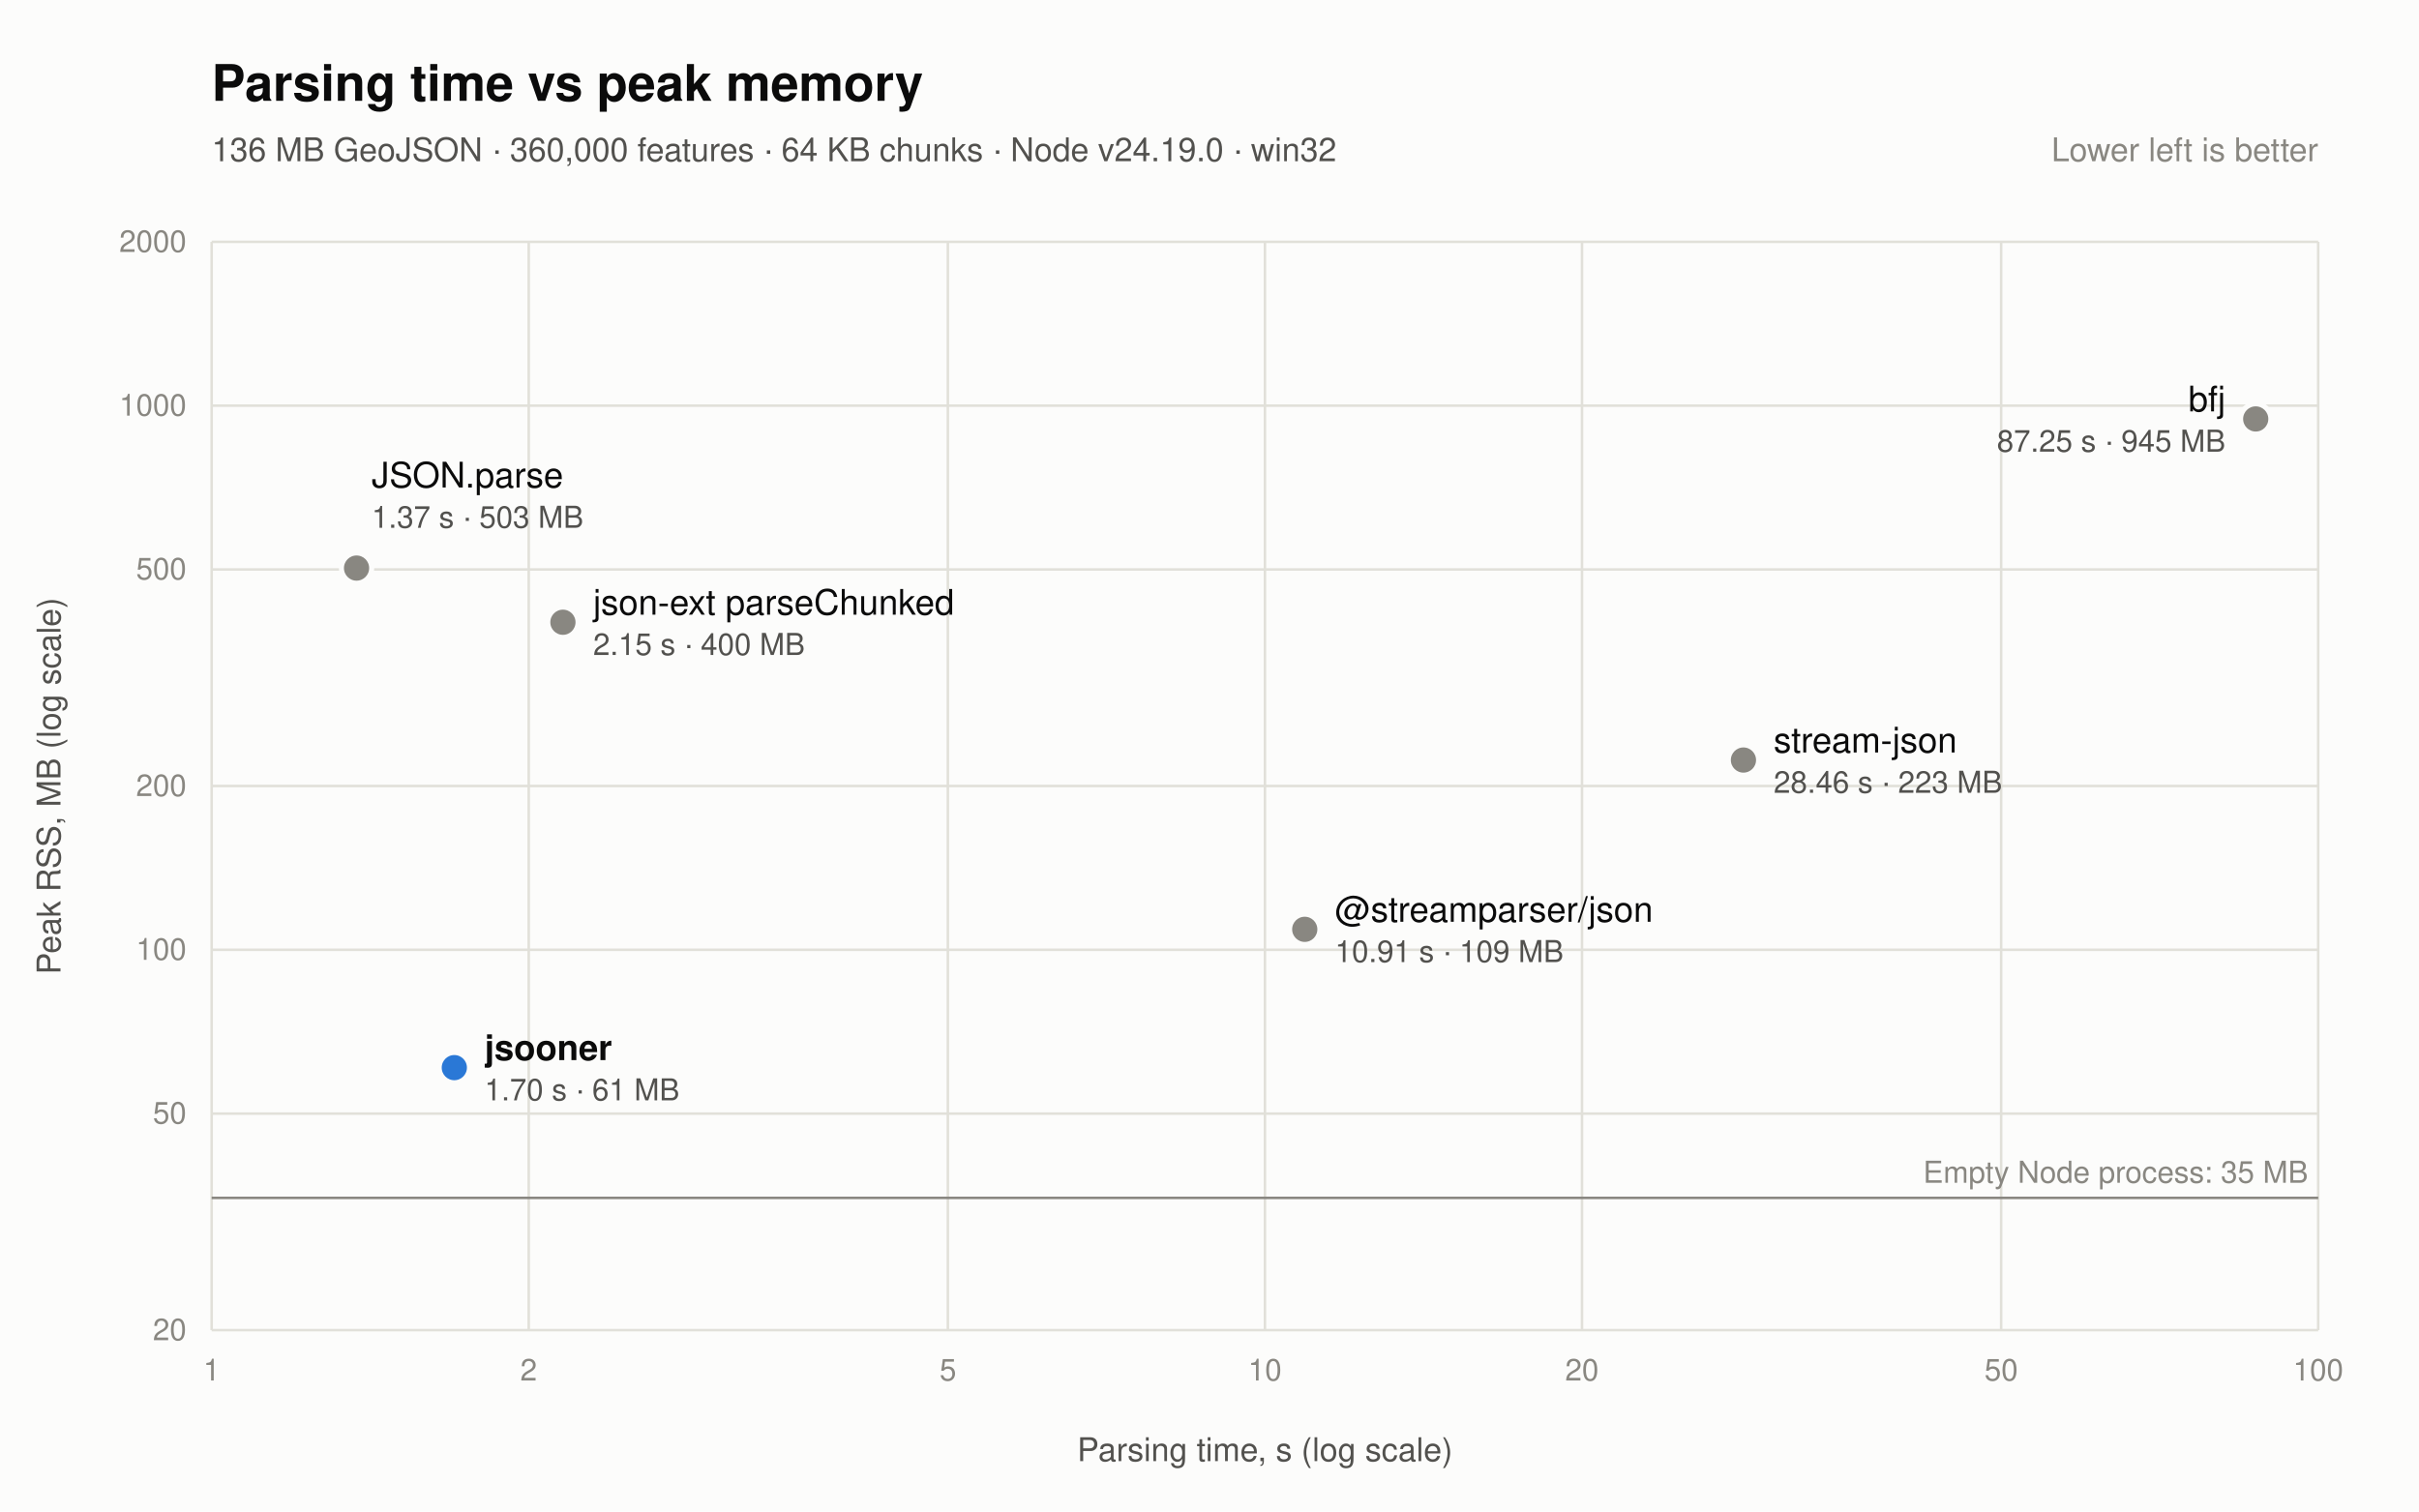
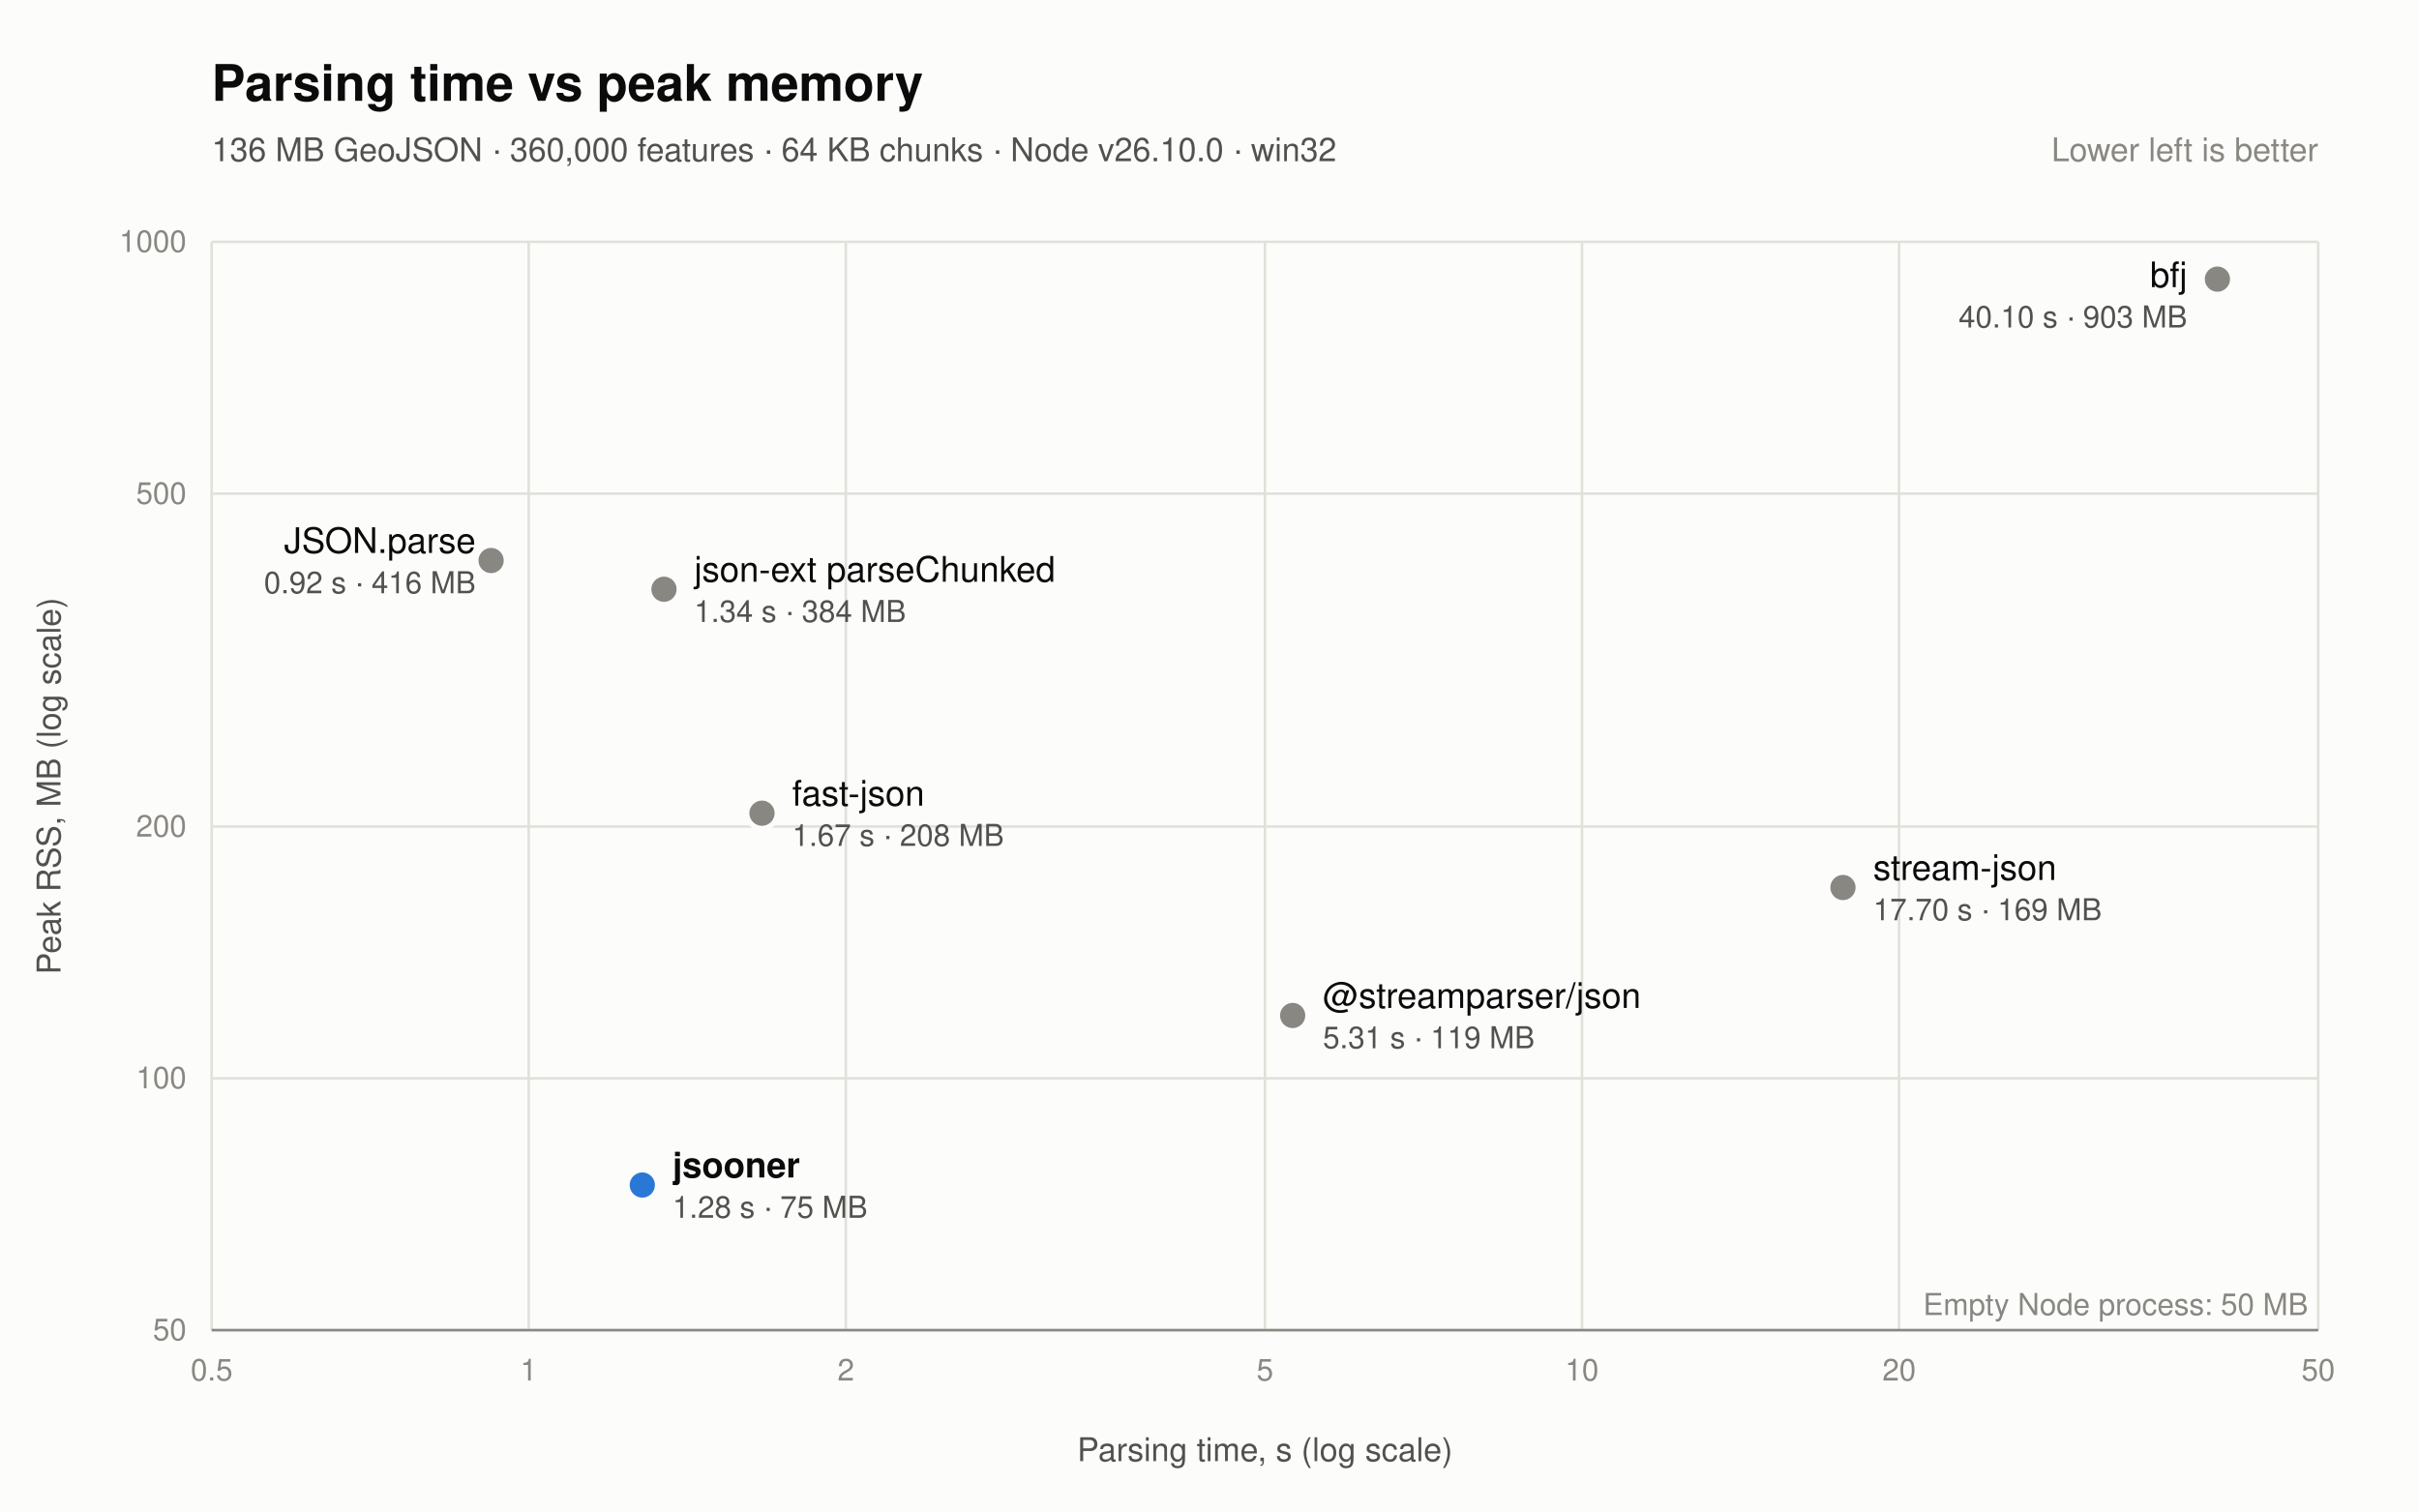
<svg xmlns="http://www.w3.org/2000/svg" width="960" height="600" viewBox="0 0 960 600">
  <rect width="960" height="600" fill="#fcfcfb" />
  <text x="84.0" y="40.0" font-family="Segoe UI, Helvetica Neue, Helvetica, Arial, sans-serif" font-size="20" font-weight="600" fill="#0b0b0b" text-anchor="start">Parsing time vs peak memory</text>
-   <text x="84.0" y="64.0" font-family="Segoe UI, Helvetica Neue, Helvetica, Arial, sans-serif" font-size="13" font-weight="400" fill="#52514e" text-anchor="start">136 MB GeoJSON · 360,000 features · 64 KB chunks · Node v24.19.0 · win32</text>
+   <text x="84.0" y="64.0" font-family="Segoe UI, Helvetica Neue, Helvetica, Arial, sans-serif" font-size="13" font-weight="400" fill="#52514e" text-anchor="start">136 MB GeoJSON · 360,000 features · 64 KB chunks · Node v26.10.0 · win32</text>
  <text x="920.0" y="64.0" font-family="Segoe UI, Helvetica Neue, Helvetica, Arial, sans-serif" font-size="13" font-weight="400" fill="#898781" text-anchor="end">Lower left is better</text>
  <line x1="84" x2="920" y1="528" y2="528" stroke="#e1e0d9" stroke-width="1" />
-   <text x="74.0" y="532.0" font-family="Segoe UI, Helvetica Neue, Helvetica, Arial, sans-serif" font-size="12" font-weight="400" fill="#898781" text-anchor="end">20</text>
-   <line x1="84" x2="920" y1="442.045" y2="442.045" stroke="#e1e0d9" stroke-width="1" />
-   <text x="74.0" y="446.0" font-family="Segoe UI, Helvetica Neue, Helvetica, Arial, sans-serif" font-size="12" font-weight="400" fill="#898781" text-anchor="end">50</text>
-   <line x1="84" x2="920" y1="377.022" y2="377.022" stroke="#e1e0d9" stroke-width="1" />
-   <text x="74.0" y="381.0" font-family="Segoe UI, Helvetica Neue, Helvetica, Arial, sans-serif" font-size="12" font-weight="400" fill="#898781" text-anchor="end">100</text>
-   <line x1="84" x2="920" y1="312" y2="312" stroke="#e1e0d9" stroke-width="1" />
-   <text x="74.0" y="316.0" font-family="Segoe UI, Helvetica Neue, Helvetica, Arial, sans-serif" font-size="12" font-weight="400" fill="#898781" text-anchor="end">200</text>
-   <line x1="84" x2="920" y1="226.045" y2="226.045" stroke="#e1e0d9" stroke-width="1" />
-   <text x="74.0" y="230.0" font-family="Segoe UI, Helvetica Neue, Helvetica, Arial, sans-serif" font-size="12" font-weight="400" fill="#898781" text-anchor="end">500</text>
-   <line x1="84" x2="920" y1="161.022" y2="161.022" stroke="#e1e0d9" stroke-width="1" />
-   <text x="74.0" y="165.0" font-family="Segoe UI, Helvetica Neue, Helvetica, Arial, sans-serif" font-size="12" font-weight="400" fill="#898781" text-anchor="end">1000</text>
+   <text x="74.0" y="532.0" font-family="Segoe UI, Helvetica Neue, Helvetica, Arial, sans-serif" font-size="12" font-weight="400" fill="#898781" text-anchor="end">50</text>
+   <line x1="84" x2="920" y1="428.045" y2="428.045" stroke="#e1e0d9" stroke-width="1" />
+   <text x="74.0" y="432.0" font-family="Segoe UI, Helvetica Neue, Helvetica, Arial, sans-serif" font-size="12" font-weight="400" fill="#898781" text-anchor="end">100</text>
+   <line x1="84" x2="920" y1="328.089" y2="328.089" stroke="#e1e0d9" stroke-width="1" />
+   <text x="74.0" y="332.1" font-family="Segoe UI, Helvetica Neue, Helvetica, Arial, sans-serif" font-size="12" font-weight="400" fill="#898781" text-anchor="end">200</text>
+   <line x1="84" x2="920" y1="195.955" y2="195.955" stroke="#e1e0d9" stroke-width="1" />
+   <text x="74.0" y="200.0" font-family="Segoe UI, Helvetica Neue, Helvetica, Arial, sans-serif" font-size="12" font-weight="400" fill="#898781" text-anchor="end">500</text>
  <line x1="84" x2="920" y1="96" y2="96" stroke="#e1e0d9" stroke-width="1" />
-   <text x="74.0" y="100.0" font-family="Segoe UI, Helvetica Neue, Helvetica, Arial, sans-serif" font-size="12" font-weight="400" fill="#898781" text-anchor="end">2000</text>
+   <text x="74.0" y="100.0" font-family="Segoe UI, Helvetica Neue, Helvetica, Arial, sans-serif" font-size="12" font-weight="400" fill="#898781" text-anchor="end">1000</text>
  <line x1="84" x2="84" y1="96" y2="528" stroke="#e1e0d9" stroke-width="1" />
-   <text x="84.0" y="548.0" font-family="Segoe UI, Helvetica Neue, Helvetica, Arial, sans-serif" font-size="12" font-weight="400" fill="#898781" text-anchor="middle">1</text>
+   <text x="84.0" y="548.0" font-family="Segoe UI, Helvetica Neue, Helvetica, Arial, sans-serif" font-size="12" font-weight="400" fill="#898781" text-anchor="middle">0.5</text>
  <line x1="209.831" x2="209.831" y1="96" y2="528" stroke="#e1e0d9" stroke-width="1" />
-   <text x="209.8" y="548.0" font-family="Segoe UI, Helvetica Neue, Helvetica, Arial, sans-serif" font-size="12" font-weight="400" fill="#898781" text-anchor="middle">2</text>
-   <line x1="376.169" x2="376.169" y1="96" y2="528" stroke="#e1e0d9" stroke-width="1" />
-   <text x="376.2" y="548.0" font-family="Segoe UI, Helvetica Neue, Helvetica, Arial, sans-serif" font-size="12" font-weight="400" fill="#898781" text-anchor="middle">5</text>
+   <text x="209.8" y="548.0" font-family="Segoe UI, Helvetica Neue, Helvetica, Arial, sans-serif" font-size="12" font-weight="400" fill="#898781" text-anchor="middle">1</text>
+   <line x1="335.661" x2="335.661" y1="96" y2="528" stroke="#e1e0d9" stroke-width="1" />
+   <text x="335.7" y="548.0" font-family="Segoe UI, Helvetica Neue, Helvetica, Arial, sans-serif" font-size="12" font-weight="400" fill="#898781" text-anchor="middle">2</text>
  <line x1="502" x2="502" y1="96" y2="528" stroke="#e1e0d9" stroke-width="1" />
-   <text x="502.0" y="548.0" font-family="Segoe UI, Helvetica Neue, Helvetica, Arial, sans-serif" font-size="12" font-weight="400" fill="#898781" text-anchor="middle">10</text>
+   <text x="502.0" y="548.0" font-family="Segoe UI, Helvetica Neue, Helvetica, Arial, sans-serif" font-size="12" font-weight="400" fill="#898781" text-anchor="middle">5</text>
  <line x1="627.831" x2="627.831" y1="96" y2="528" stroke="#e1e0d9" stroke-width="1" />
-   <text x="627.8" y="548.0" font-family="Segoe UI, Helvetica Neue, Helvetica, Arial, sans-serif" font-size="12" font-weight="400" fill="#898781" text-anchor="middle">20</text>
-   <line x1="794.169" x2="794.169" y1="96" y2="528" stroke="#e1e0d9" stroke-width="1" />
-   <text x="794.2" y="548.0" font-family="Segoe UI, Helvetica Neue, Helvetica, Arial, sans-serif" font-size="12" font-weight="400" fill="#898781" text-anchor="middle">50</text>
+   <text x="627.8" y="548.0" font-family="Segoe UI, Helvetica Neue, Helvetica, Arial, sans-serif" font-size="12" font-weight="400" fill="#898781" text-anchor="middle">10</text>
+   <line x1="753.661" x2="753.661" y1="96" y2="528" stroke="#e1e0d9" stroke-width="1" />
+   <text x="753.7" y="548.0" font-family="Segoe UI, Helvetica Neue, Helvetica, Arial, sans-serif" font-size="12" font-weight="400" fill="#898781" text-anchor="middle">20</text>
  <line x1="920" x2="920" y1="96" y2="528" stroke="#e1e0d9" stroke-width="1" />
-   <text x="920.0" y="548.0" font-family="Segoe UI, Helvetica Neue, Helvetica, Arial, sans-serif" font-size="12" font-weight="400" fill="#898781" text-anchor="middle">100</text>
+   <text x="920.0" y="548.0" font-family="Segoe UI, Helvetica Neue, Helvetica, Arial, sans-serif" font-size="12" font-weight="400" fill="#898781" text-anchor="middle">50</text>
  <text x="502.0" y="580.0" font-family="Segoe UI, Helvetica Neue, Helvetica, Arial, sans-serif" font-size="13" font-weight="400" fill="#52514e" text-anchor="middle">Parsing time, s (log scale)</text>
  <g transform="translate(24 312) rotate(-90)">
    <text x="0.0" y="0.0" font-family="Segoe UI, Helvetica Neue, Helvetica, Arial, sans-serif" font-size="13" font-weight="400" fill="#52514e" text-anchor="middle">Peak RSS, MB (log scale)</text>
  </g>
-   <line x1="84" x2="920" y1="475.504" y2="475.504" stroke="#898781" stroke-width="1" />
-   <text x="916.0" y="469.5" font-family="Segoe UI, Helvetica Neue, Helvetica, Arial, sans-serif" font-size="12" font-weight="400" fill="#898781" text-anchor="end">Empty Node process: 35 MB</text>
-   <circle cx="141.5" cy="225.5" r="6" fill="#898781" stroke="#fcfcfb" stroke-width="2" />
-   <circle cx="517.8" cy="368.9" r="6" fill="#898781" stroke="#fcfcfb" stroke-width="2" />
-   <circle cx="691.9" cy="301.7" r="6" fill="#898781" stroke="#fcfcfb" stroke-width="2" />
-   <circle cx="895.2" cy="166.3" r="6" fill="#898781" stroke="#fcfcfb" stroke-width="2" />
-   <circle cx="223.4" cy="247.0" r="6" fill="#898781" stroke="#fcfcfb" stroke-width="2" />
-   <circle cx="180.3" cy="423.8" r="6" fill="#2a78d6" stroke="#fcfcfb" stroke-width="2" />
-   <text x="192.3" y="420.8" font-family="Segoe UI, Helvetica Neue, Helvetica, Arial, sans-serif" font-size="14" font-weight="600" fill="#0b0b0b" text-anchor="start">jsooner</text>
-   <text x="192.3" y="436.8" font-family="Segoe UI, Helvetica Neue, Helvetica, Arial, sans-serif" font-size="12" font-weight="400" fill="#52514e" text-anchor="start">1.70 s · 61 MB</text>
-   <text x="235.4" y="244.0" font-family="Segoe UI, Helvetica Neue, Helvetica, Arial, sans-serif" font-size="14" font-weight="400" fill="#0b0b0b" text-anchor="start">json-ext parseChunked</text>
-   <text x="235.4" y="260.0" font-family="Segoe UI, Helvetica Neue, Helvetica, Arial, sans-serif" font-size="12" font-weight="400" fill="#52514e" text-anchor="start">2.15 s · 400 MB</text>
-   <text x="883.2" y="163.3" font-family="Segoe UI, Helvetica Neue, Helvetica, Arial, sans-serif" font-size="14" font-weight="400" fill="#0b0b0b" text-anchor="end">bfj</text>
-   <text x="883.2" y="179.3" font-family="Segoe UI, Helvetica Neue, Helvetica, Arial, sans-serif" font-size="12" font-weight="400" fill="#52514e" text-anchor="end">87.25 s · 945 MB</text>
-   <text x="703.9" y="298.7" font-family="Segoe UI, Helvetica Neue, Helvetica, Arial, sans-serif" font-size="14" font-weight="400" fill="#0b0b0b" text-anchor="start">stream-json</text>
-   <text x="703.9" y="314.7" font-family="Segoe UI, Helvetica Neue, Helvetica, Arial, sans-serif" font-size="12" font-weight="400" fill="#52514e" text-anchor="start">28.46 s · 223 MB</text>
-   <text x="529.8" y="365.9" font-family="Segoe UI, Helvetica Neue, Helvetica, Arial, sans-serif" font-size="14" font-weight="400" fill="#0b0b0b" text-anchor="start">@streamparser/json</text>
-   <text x="529.8" y="381.9" font-family="Segoe UI, Helvetica Neue, Helvetica, Arial, sans-serif" font-size="12" font-weight="400" fill="#52514e" text-anchor="start">10.91 s · 109 MB</text>
-   <text x="147.5" y="193.5" font-family="Segoe UI, Helvetica Neue, Helvetica, Arial, sans-serif" font-size="14" font-weight="400" fill="#0b0b0b" text-anchor="start">JSON.parse</text>
-   <text x="147.5" y="209.5" font-family="Segoe UI, Helvetica Neue, Helvetica, Arial, sans-serif" font-size="12" font-weight="400" fill="#52514e" text-anchor="start">1.37 s · 503 MB</text>
+   <line x1="84" x2="920" y1="528" y2="528" stroke="#898781" stroke-width="1" />
+   <text x="916.0" y="522.0" font-family="Segoe UI, Helvetica Neue, Helvetica, Arial, sans-serif" font-size="12" font-weight="400" fill="#898781" text-anchor="end">Empty Node process: 50 MB</text>
+   <circle cx="194.9" cy="222.5" r="6" fill="#898781" stroke="#fcfcfb" stroke-width="2" />
+   <circle cx="263.5" cy="233.9" r="6" fill="#898781" stroke="#fcfcfb" stroke-width="2" />
+   <circle cx="302.4" cy="322.8" r="6" fill="#898781" stroke="#fcfcfb" stroke-width="2" />
+   <circle cx="513.0" cy="403.1" r="6" fill="#898781" stroke="#fcfcfb" stroke-width="2" />
+   <circle cx="731.4" cy="352.3" r="6" fill="#898781" stroke="#fcfcfb" stroke-width="2" />
+   <circle cx="880.0" cy="110.8" r="6" fill="#898781" stroke="#fcfcfb" stroke-width="2" />
+   <circle cx="254.9" cy="470.4" r="6" fill="#2a78d6" stroke="#fcfcfb" stroke-width="2" />
+   <text x="266.9" y="467.4" font-family="Segoe UI, Helvetica Neue, Helvetica, Arial, sans-serif" font-size="14" font-weight="600" fill="#0b0b0b" text-anchor="start">jsooner</text>
+   <text x="266.9" y="483.4" font-family="Segoe UI, Helvetica Neue, Helvetica, Arial, sans-serif" font-size="12" font-weight="400" fill="#52514e" text-anchor="start">1.28 s · 75 MB</text>
+   <text x="868.0" y="114.0" font-family="Segoe UI, Helvetica Neue, Helvetica, Arial, sans-serif" font-size="14" font-weight="400" fill="#0b0b0b" text-anchor="end">bfj</text>
+   <text x="868.0" y="130.0" font-family="Segoe UI, Helvetica Neue, Helvetica, Arial, sans-serif" font-size="12" font-weight="400" fill="#52514e" text-anchor="end">40.10 s · 903 MB</text>
+   <text x="743.4" y="349.3" font-family="Segoe UI, Helvetica Neue, Helvetica, Arial, sans-serif" font-size="14" font-weight="400" fill="#0b0b0b" text-anchor="start">stream-json</text>
+   <text x="743.4" y="365.3" font-family="Segoe UI, Helvetica Neue, Helvetica, Arial, sans-serif" font-size="12" font-weight="400" fill="#52514e" text-anchor="start">17.70 s · 169 MB</text>
+   <text x="525.0" y="400.1" font-family="Segoe UI, Helvetica Neue, Helvetica, Arial, sans-serif" font-size="14" font-weight="400" fill="#0b0b0b" text-anchor="start">@streamparser/json</text>
+   <text x="525.0" y="416.1" font-family="Segoe UI, Helvetica Neue, Helvetica, Arial, sans-serif" font-size="12" font-weight="400" fill="#52514e" text-anchor="start">5.31 s · 119 MB</text>
+   <text x="314.4" y="319.8" font-family="Segoe UI, Helvetica Neue, Helvetica, Arial, sans-serif" font-size="14" font-weight="400" fill="#0b0b0b" text-anchor="start">fast-json</text>
+   <text x="314.4" y="335.8" font-family="Segoe UI, Helvetica Neue, Helvetica, Arial, sans-serif" font-size="12" font-weight="400" fill="#52514e" text-anchor="start">1.67 s · 208 MB</text>
+   <text x="275.5" y="230.9" font-family="Segoe UI, Helvetica Neue, Helvetica, Arial, sans-serif" font-size="14" font-weight="400" fill="#0b0b0b" text-anchor="start">json-ext parseChunked</text>
+   <text x="275.5" y="246.9" font-family="Segoe UI, Helvetica Neue, Helvetica, Arial, sans-serif" font-size="12" font-weight="400" fill="#52514e" text-anchor="start">1.34 s · 384 MB</text>
+   <text x="188.8" y="219.5" font-family="Segoe UI, Helvetica Neue, Helvetica, Arial, sans-serif" font-size="14" font-weight="400" fill="#0b0b0b" text-anchor="end">JSON.parse</text>
+   <text x="188.8" y="235.5" font-family="Segoe UI, Helvetica Neue, Helvetica, Arial, sans-serif" font-size="12" font-weight="400" fill="#52514e" text-anchor="end">0.92 s · 416 MB</text>
</svg>
